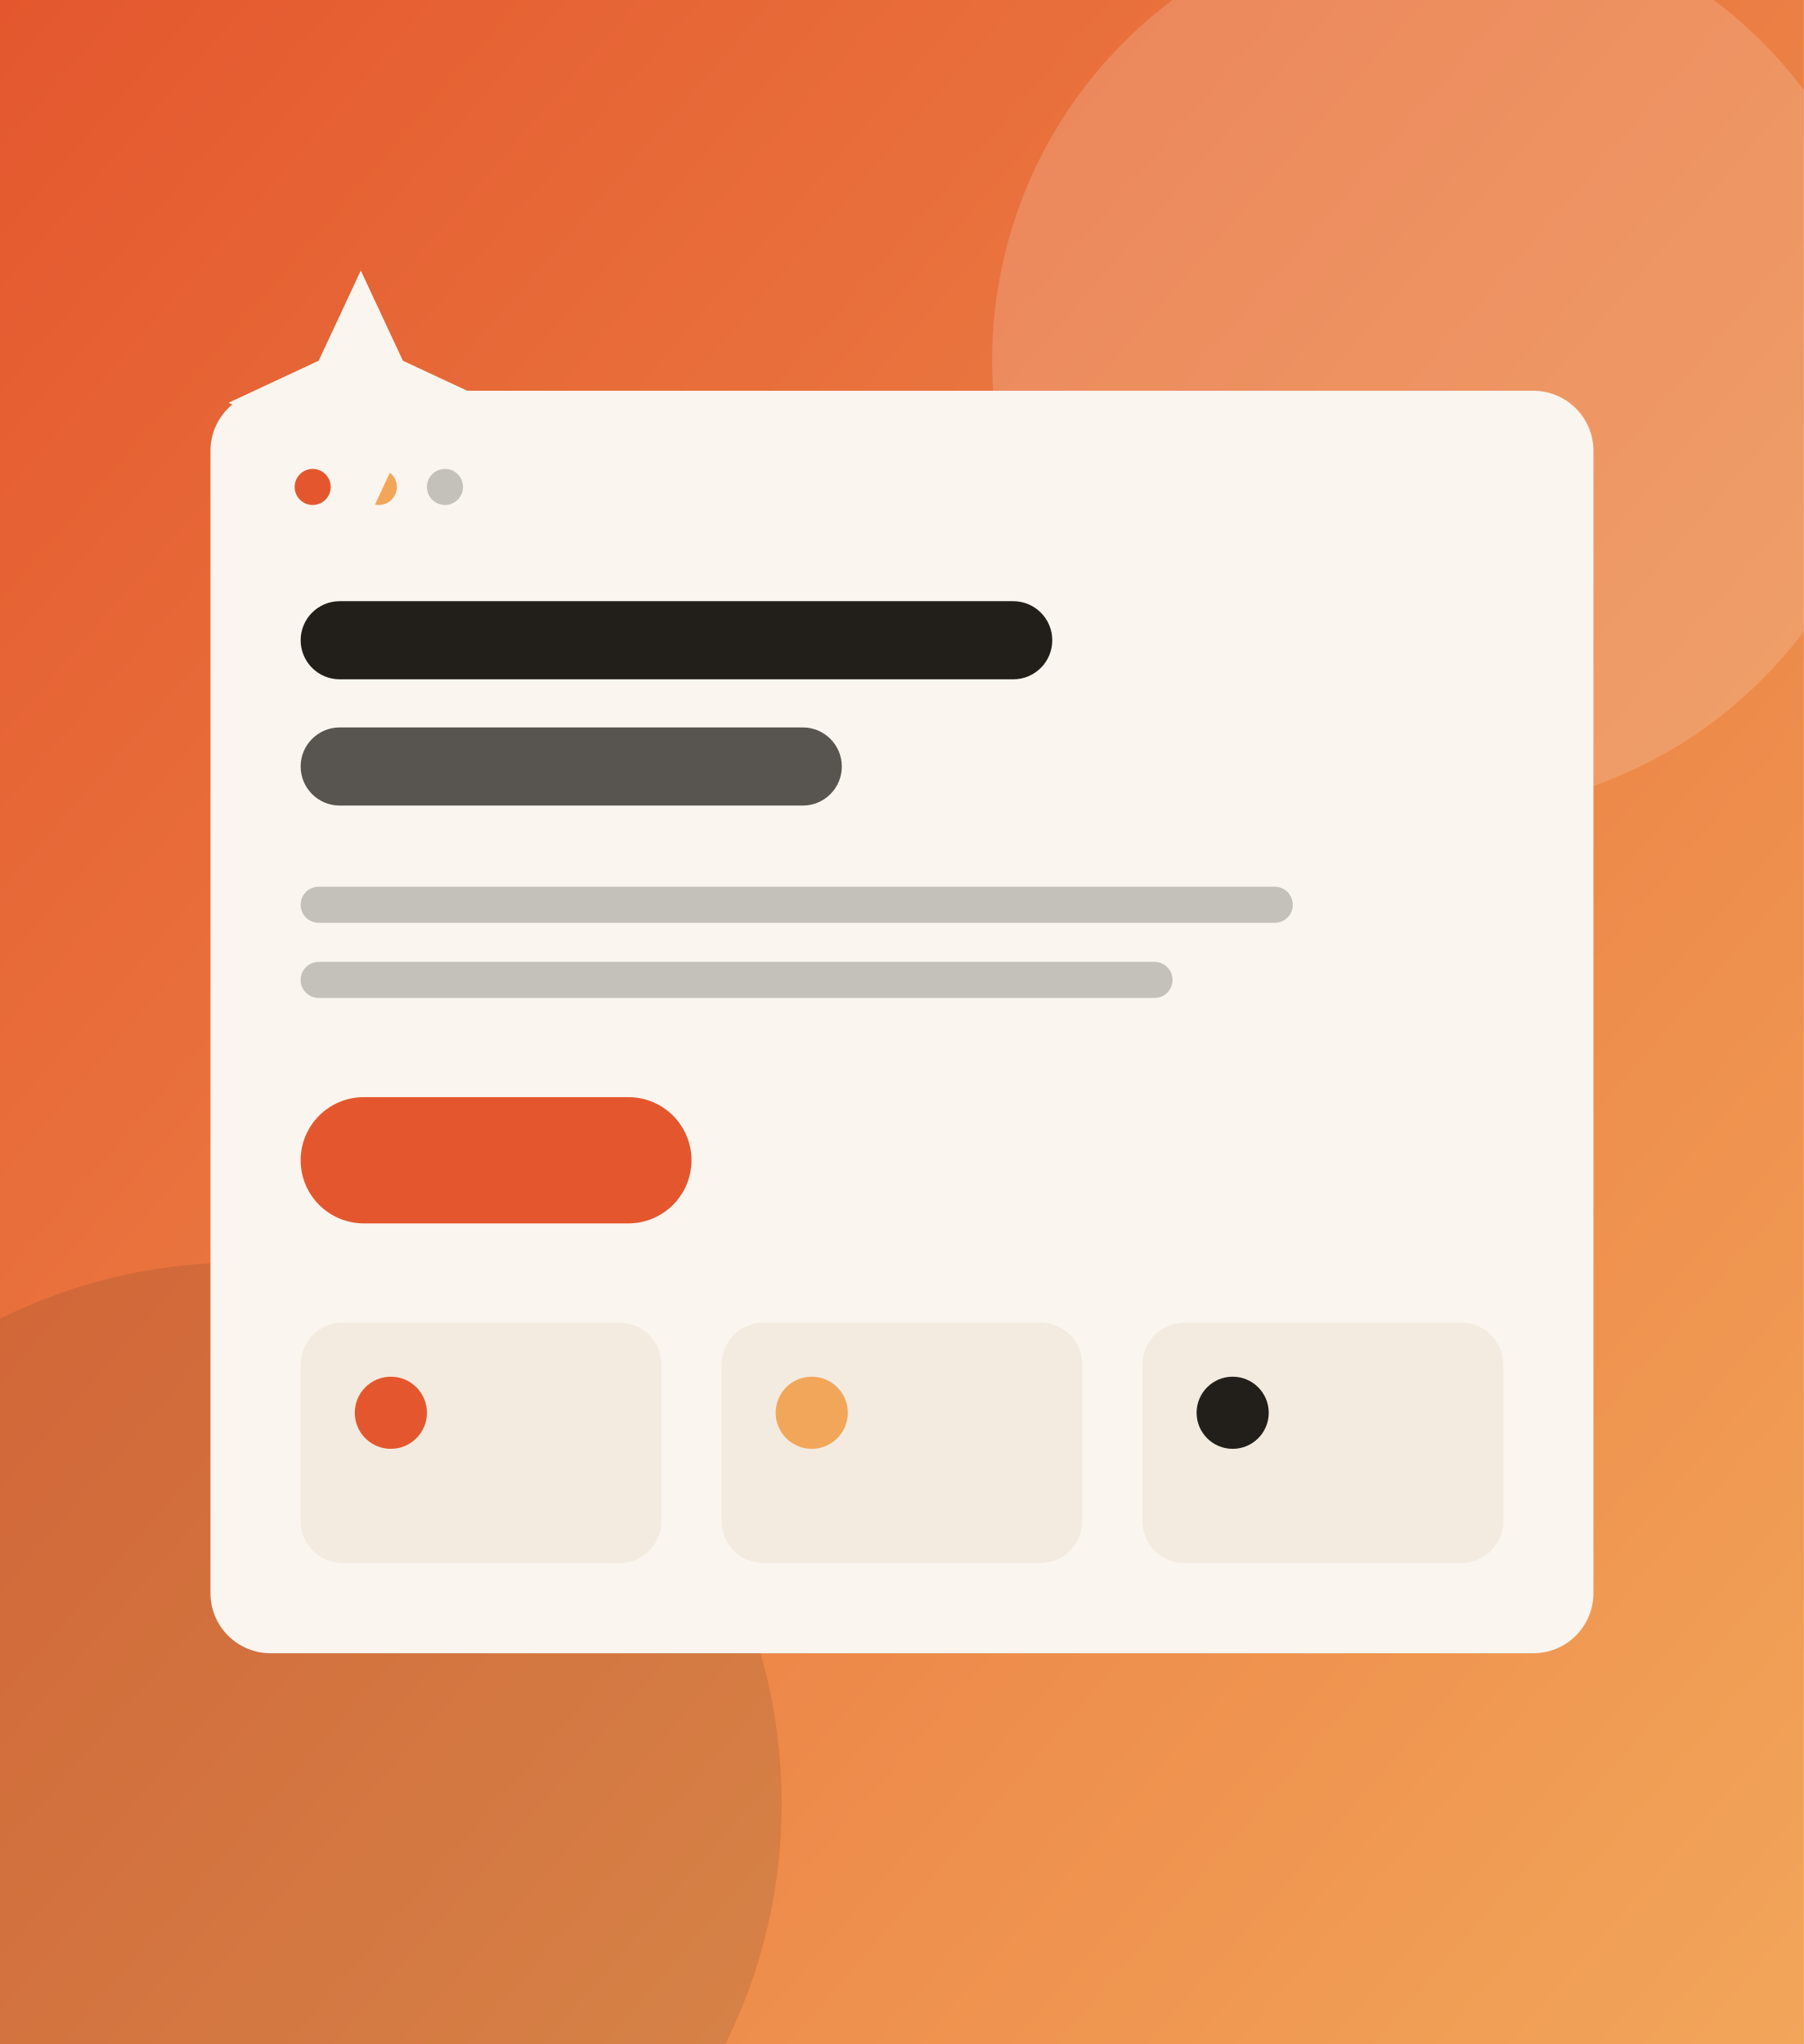
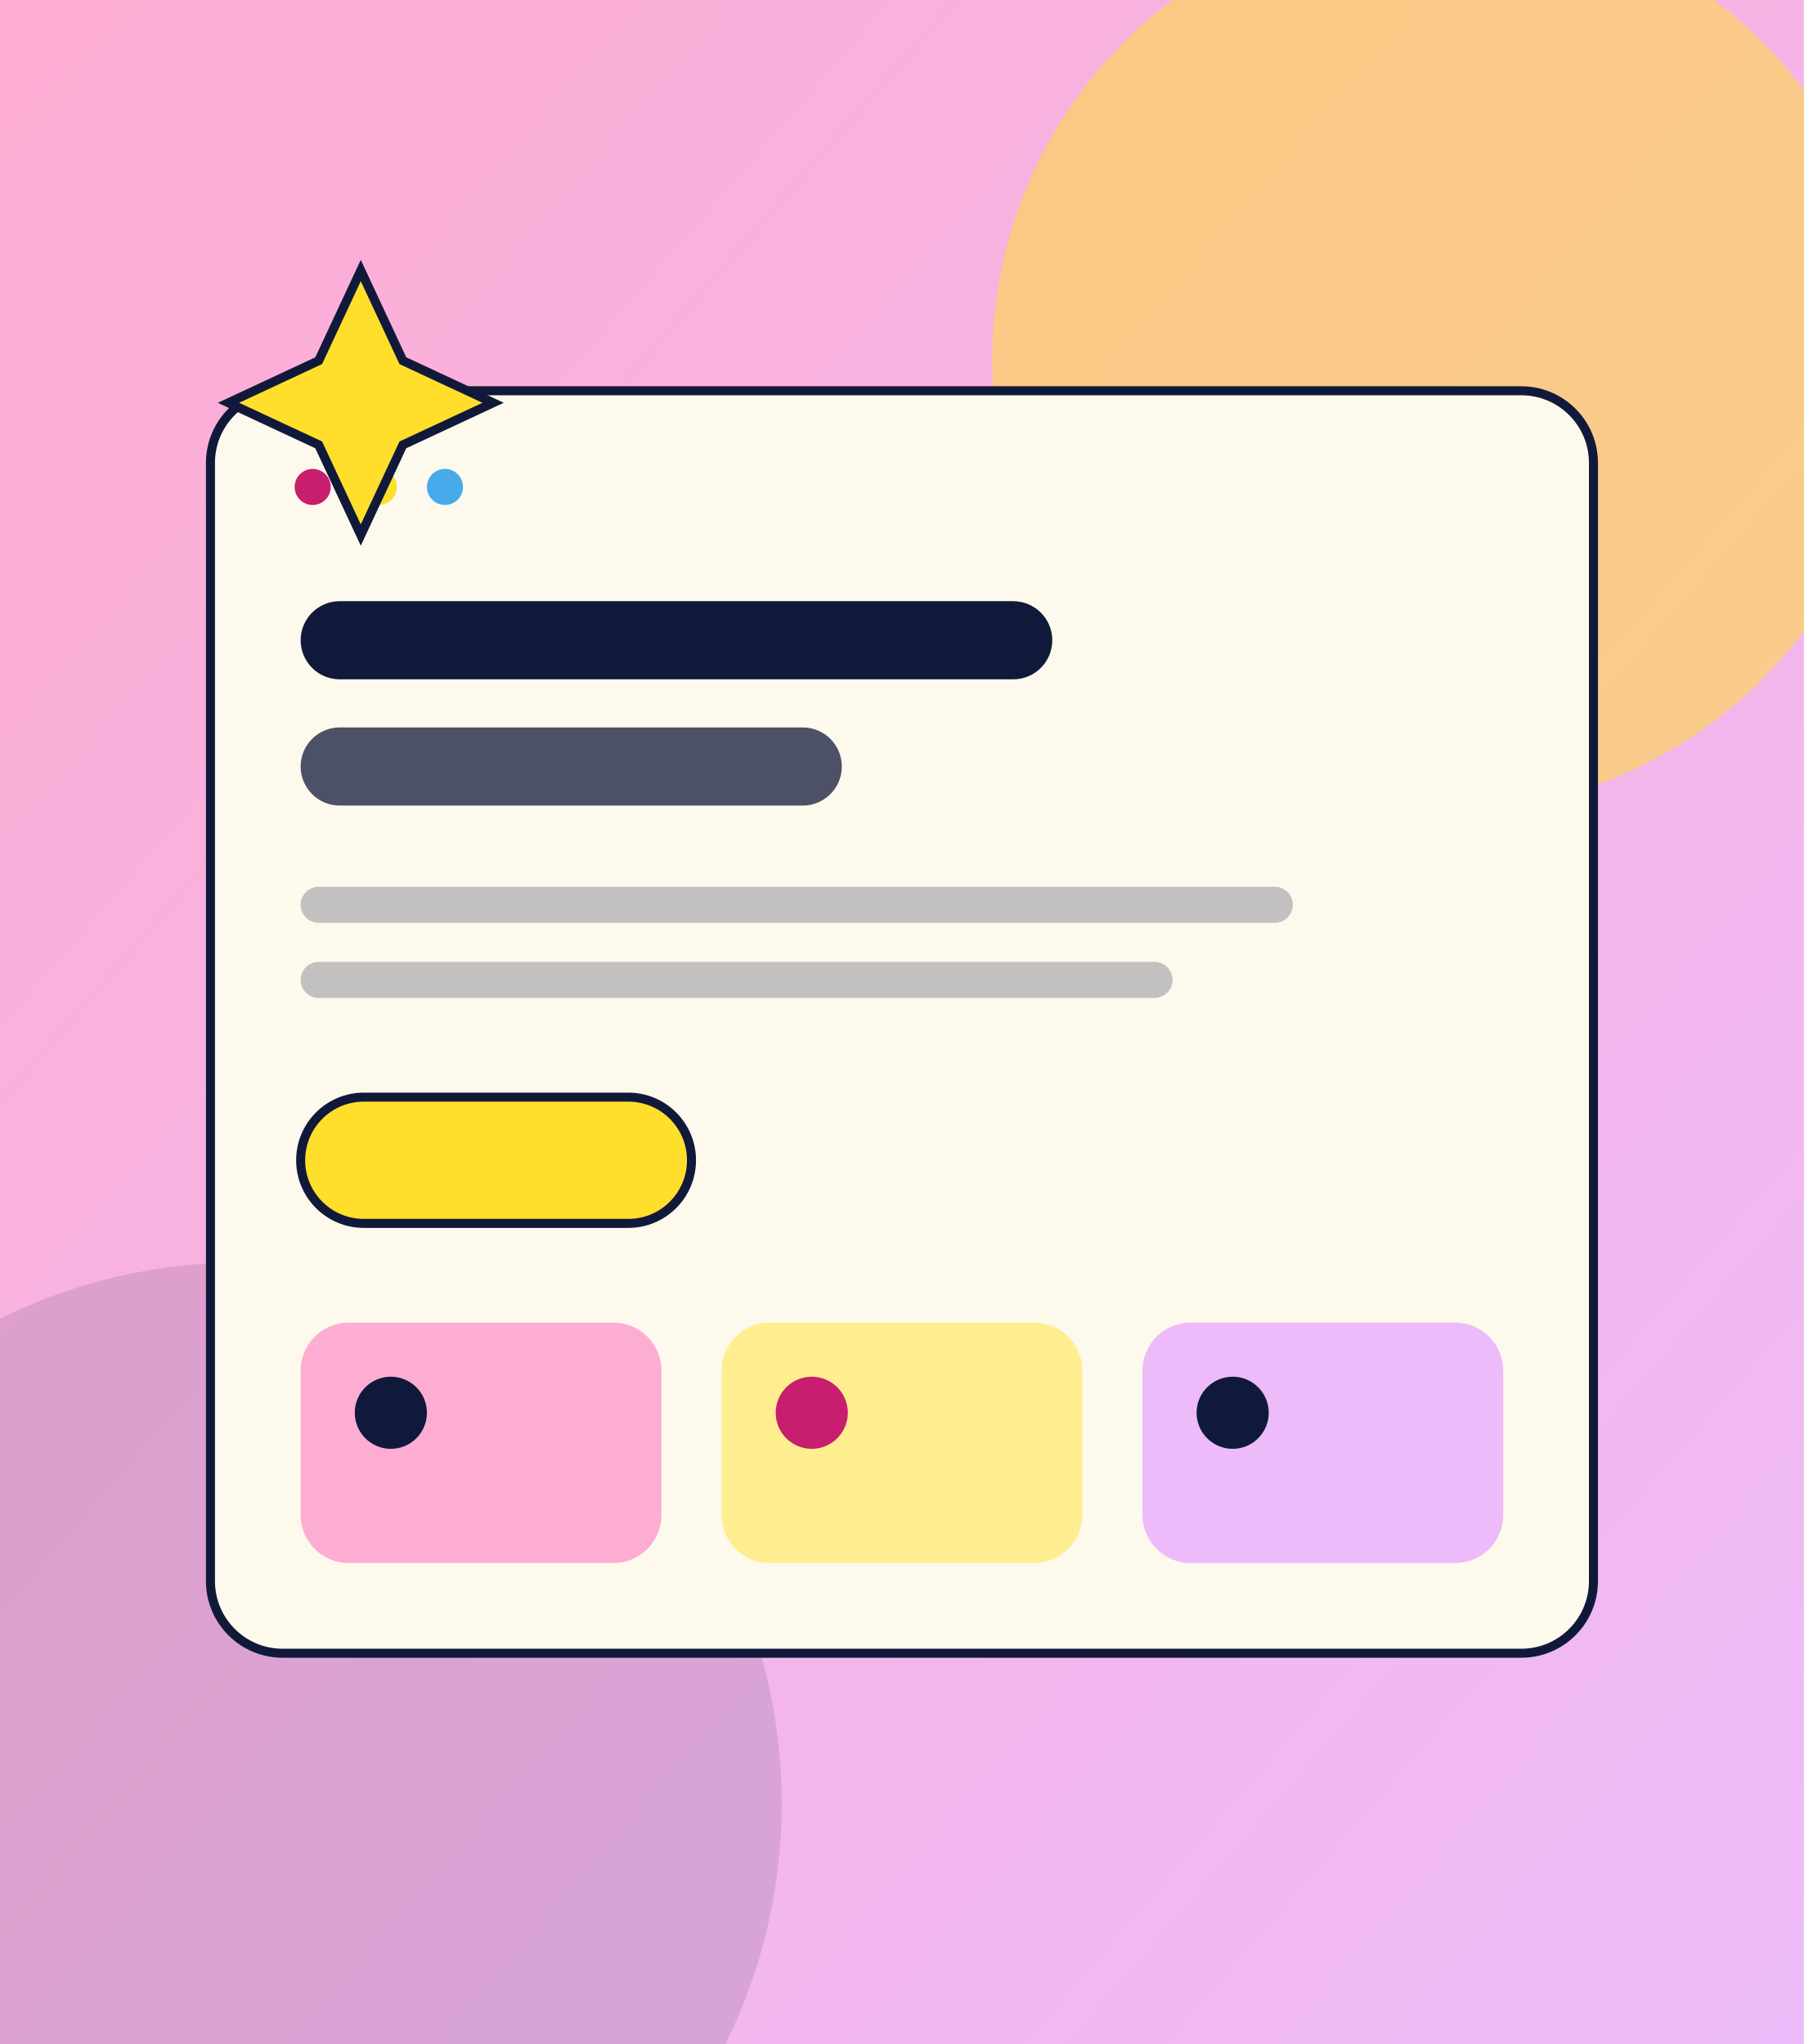
<svg xmlns="http://www.w3.org/2000/svg" viewBox="0 0 600 680" role="img" aria-label="Abstract product interface preview">
  <defs>
    <linearGradient id="bg" x1="0" y1="0" x2="1" y2="1">
-       <stop offset="0" stop-color="#e4572e" />
-       <stop offset="1" stop-color="#f2a65a" />
+       <stop offset="0" stop-color="#feadd2" />
+       <stop offset="1" stop-color="#edbbf9" />
    </linearGradient>
  </defs>
  <rect width="600" height="680" fill="url(#bg)" />
-   <circle cx="480" cy="120" r="150" fill="#faf5ef" opacity="0.18" />
-   <circle cx="80" cy="600" r="180" fill="#221f1a" opacity="0.12" />
+   <circle cx="480" cy="120" r="150" fill="#ffdf2b" opacity="0.5" />
+   <circle cx="80" cy="600" r="180" fill="#11193b" opacity="0.12" />
  <g transform="translate(70 130)">
-     <rect width="460" height="420" rx="20" fill="#faf5ef" />
-     <circle cx="34" cy="32" r="6" fill="#e4572e" />
-     <circle cx="56" cy="32" r="6" fill="#f2a65a" />
-     <circle cx="78" cy="32" r="6" fill="#221f1a" opacity="0.25" />
-     <rect x="30" y="70" width="250" height="26" rx="13" fill="#221f1a" />
-     <rect x="30" y="112" width="180" height="26" rx="13" fill="#221f1a" opacity="0.75" />
-     <rect x="30" y="165" width="330" height="12" rx="6" fill="#221f1a" opacity="0.25" />
-     <rect x="30" y="190" width="290" height="12" rx="6" fill="#221f1a" opacity="0.25" />
-     <rect x="30" y="235" width="130" height="42" rx="21" fill="#e4572e" />
-     <rect x="30" y="310" width="120" height="80" rx="14" fill="#f3ebe0" />
-     <rect x="170" y="310" width="120" height="80" rx="14" fill="#f3ebe0" />
-     <rect x="310" y="310" width="120" height="80" rx="14" fill="#f3ebe0" />
-     <circle cx="60" cy="340" r="12" fill="#e4572e" />
-     <circle cx="200" cy="340" r="12" fill="#f2a65a" />
-     <circle cx="340" cy="340" r="12" fill="#221f1a" />
+     <rect width="460" height="420" rx="24" fill="#fdf9ec" stroke="#11193b" stroke-width="3" />
+     <circle cx="34" cy="32" r="6" fill="#c71e70" />
+     <circle cx="56" cy="32" r="6" fill="#ffdf2b" />
+     <circle cx="78" cy="32" r="6" fill="#47aaeb" />
+     <rect x="30" y="70" width="250" height="26" rx="13" fill="#11193b" />
+     <rect x="30" y="112" width="180" height="26" rx="13" fill="#11193b" opacity="0.75" />
+     <rect x="30" y="165" width="330" height="12" rx="6" fill="#11193b" opacity="0.25" />
+     <rect x="30" y="190" width="290" height="12" rx="6" fill="#11193b" opacity="0.25" />
+     <rect x="30" y="235" width="130" height="42" rx="21" fill="#ffdf2b" stroke="#11193b" stroke-width="3" />
+     <rect x="30" y="310" width="120" height="80" rx="16" fill="#feadd2" />
+     <rect x="170" y="310" width="120" height="80" rx="16" fill="#ffee8f" />
+     <rect x="310" y="310" width="120" height="80" rx="16" fill="#edbbf9" />
+     <circle cx="60" cy="340" r="12" fill="#11193b" />
+     <circle cx="200" cy="340" r="12" fill="#c71e70" />
+     <circle cx="340" cy="340" r="12" fill="#11193b" />
  </g>
-   <path d="M120 90 l14 30 30 14 -30 14 -14 30 -14 -30 -30 -14 30 -14z" fill="#faf5ef" />
+   <path d="M120 90 l14 30 30 14 -30 14 -14 30 -14 -30 -30 -14 30 -14z" fill="#ffdf2b" stroke="#11193b" stroke-width="3" />
</svg>
